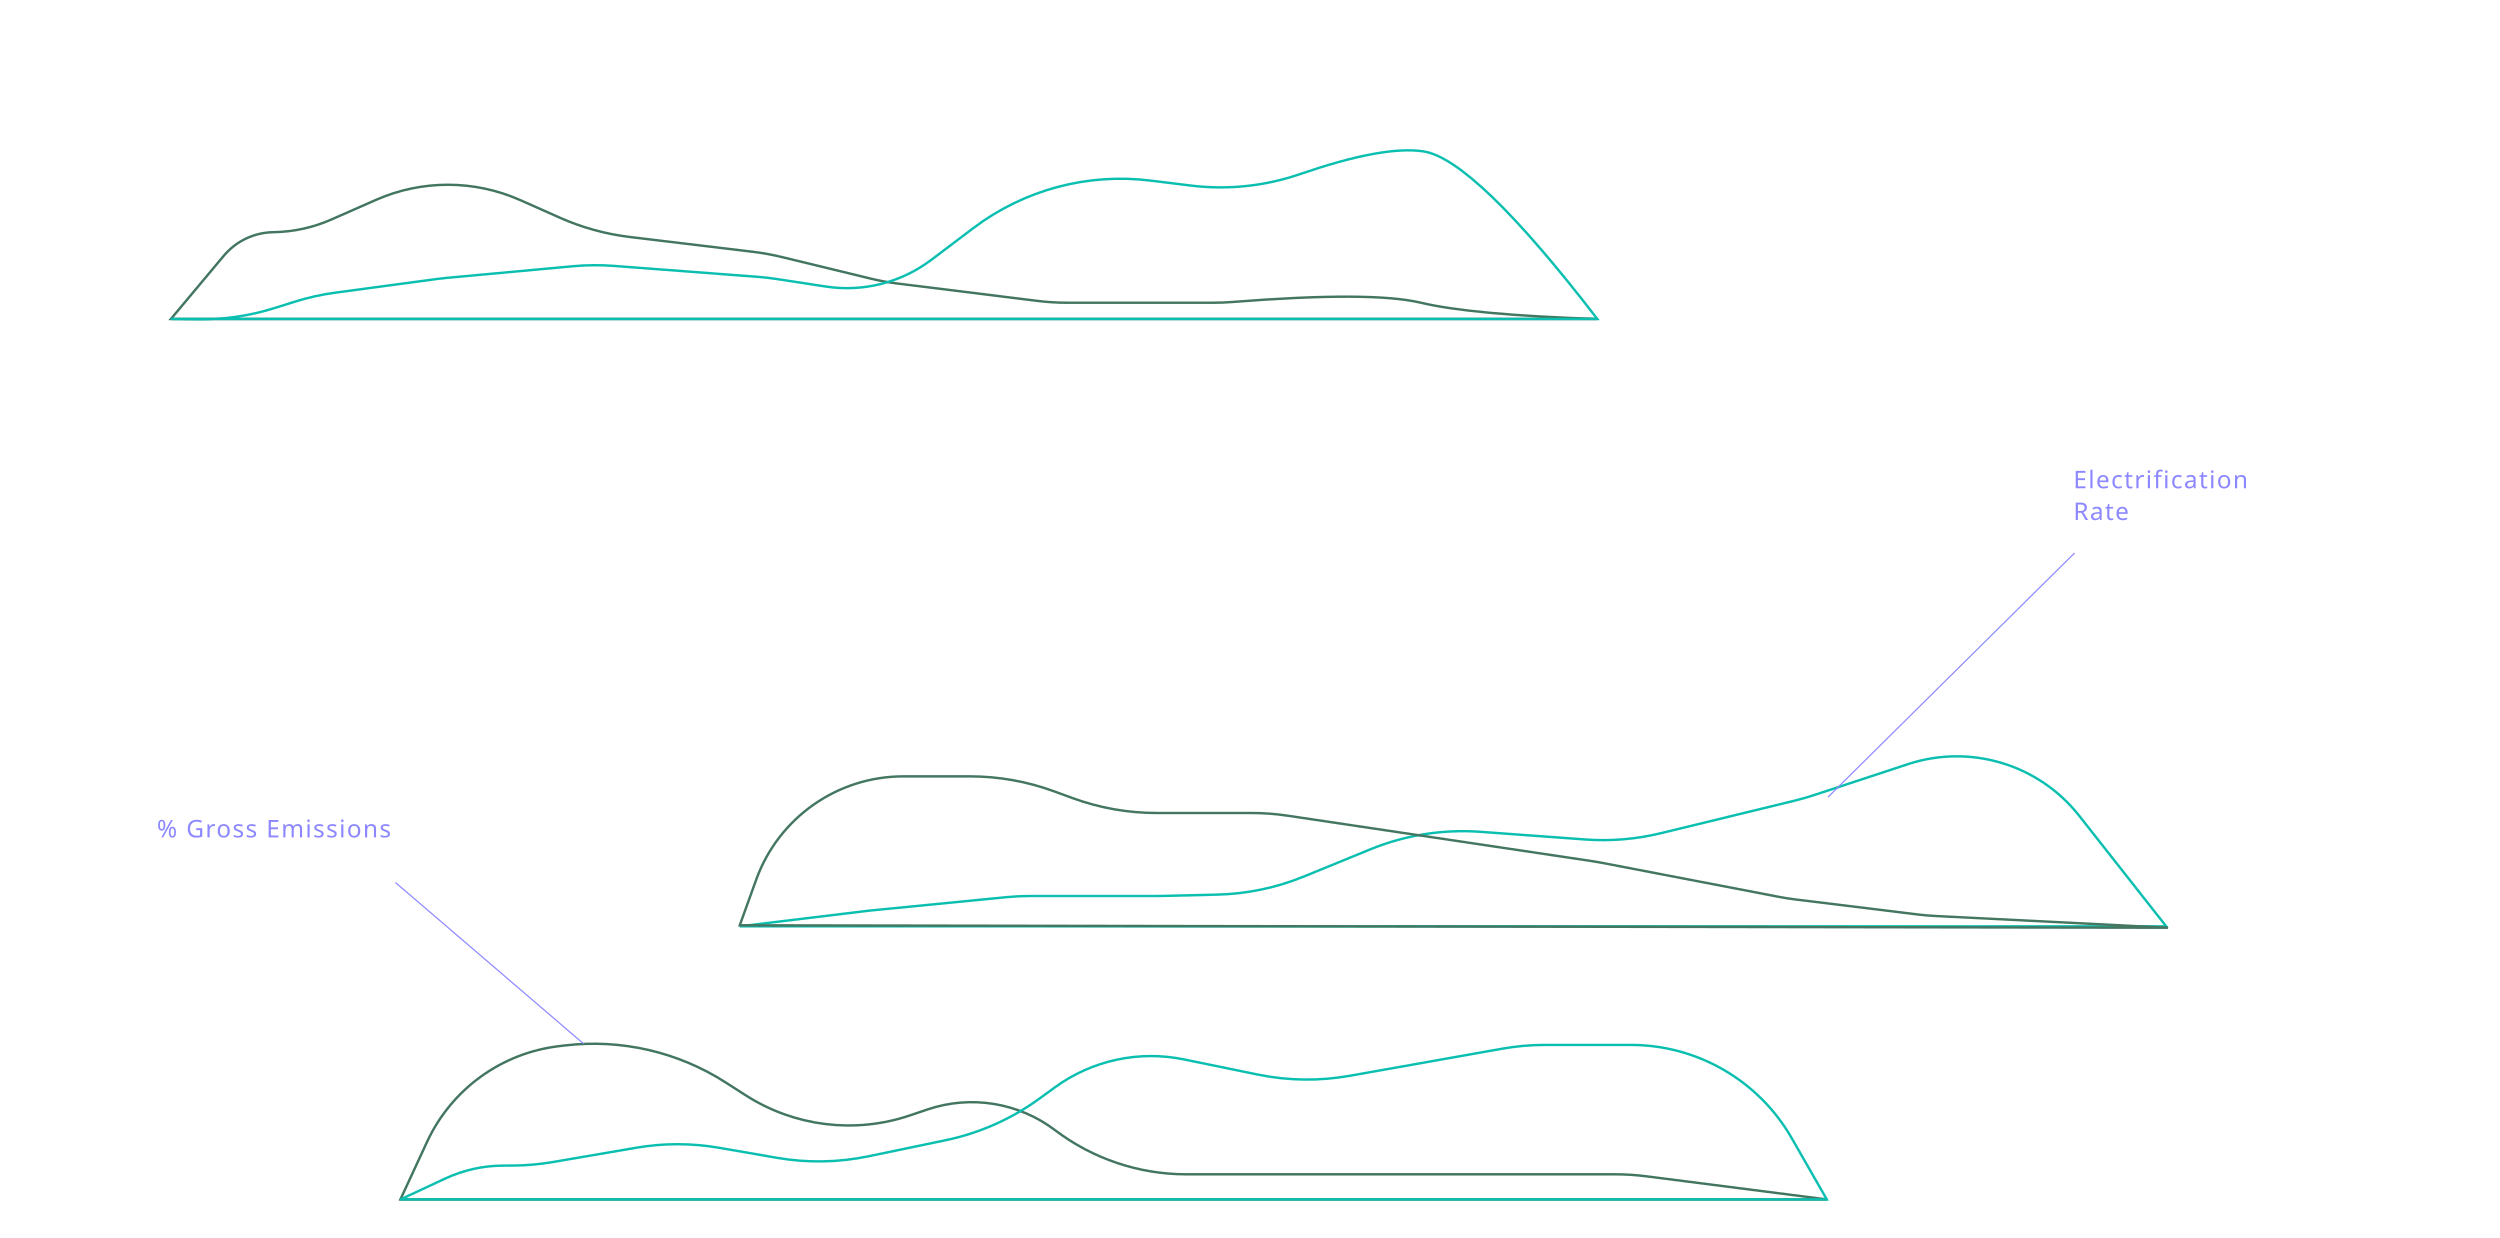
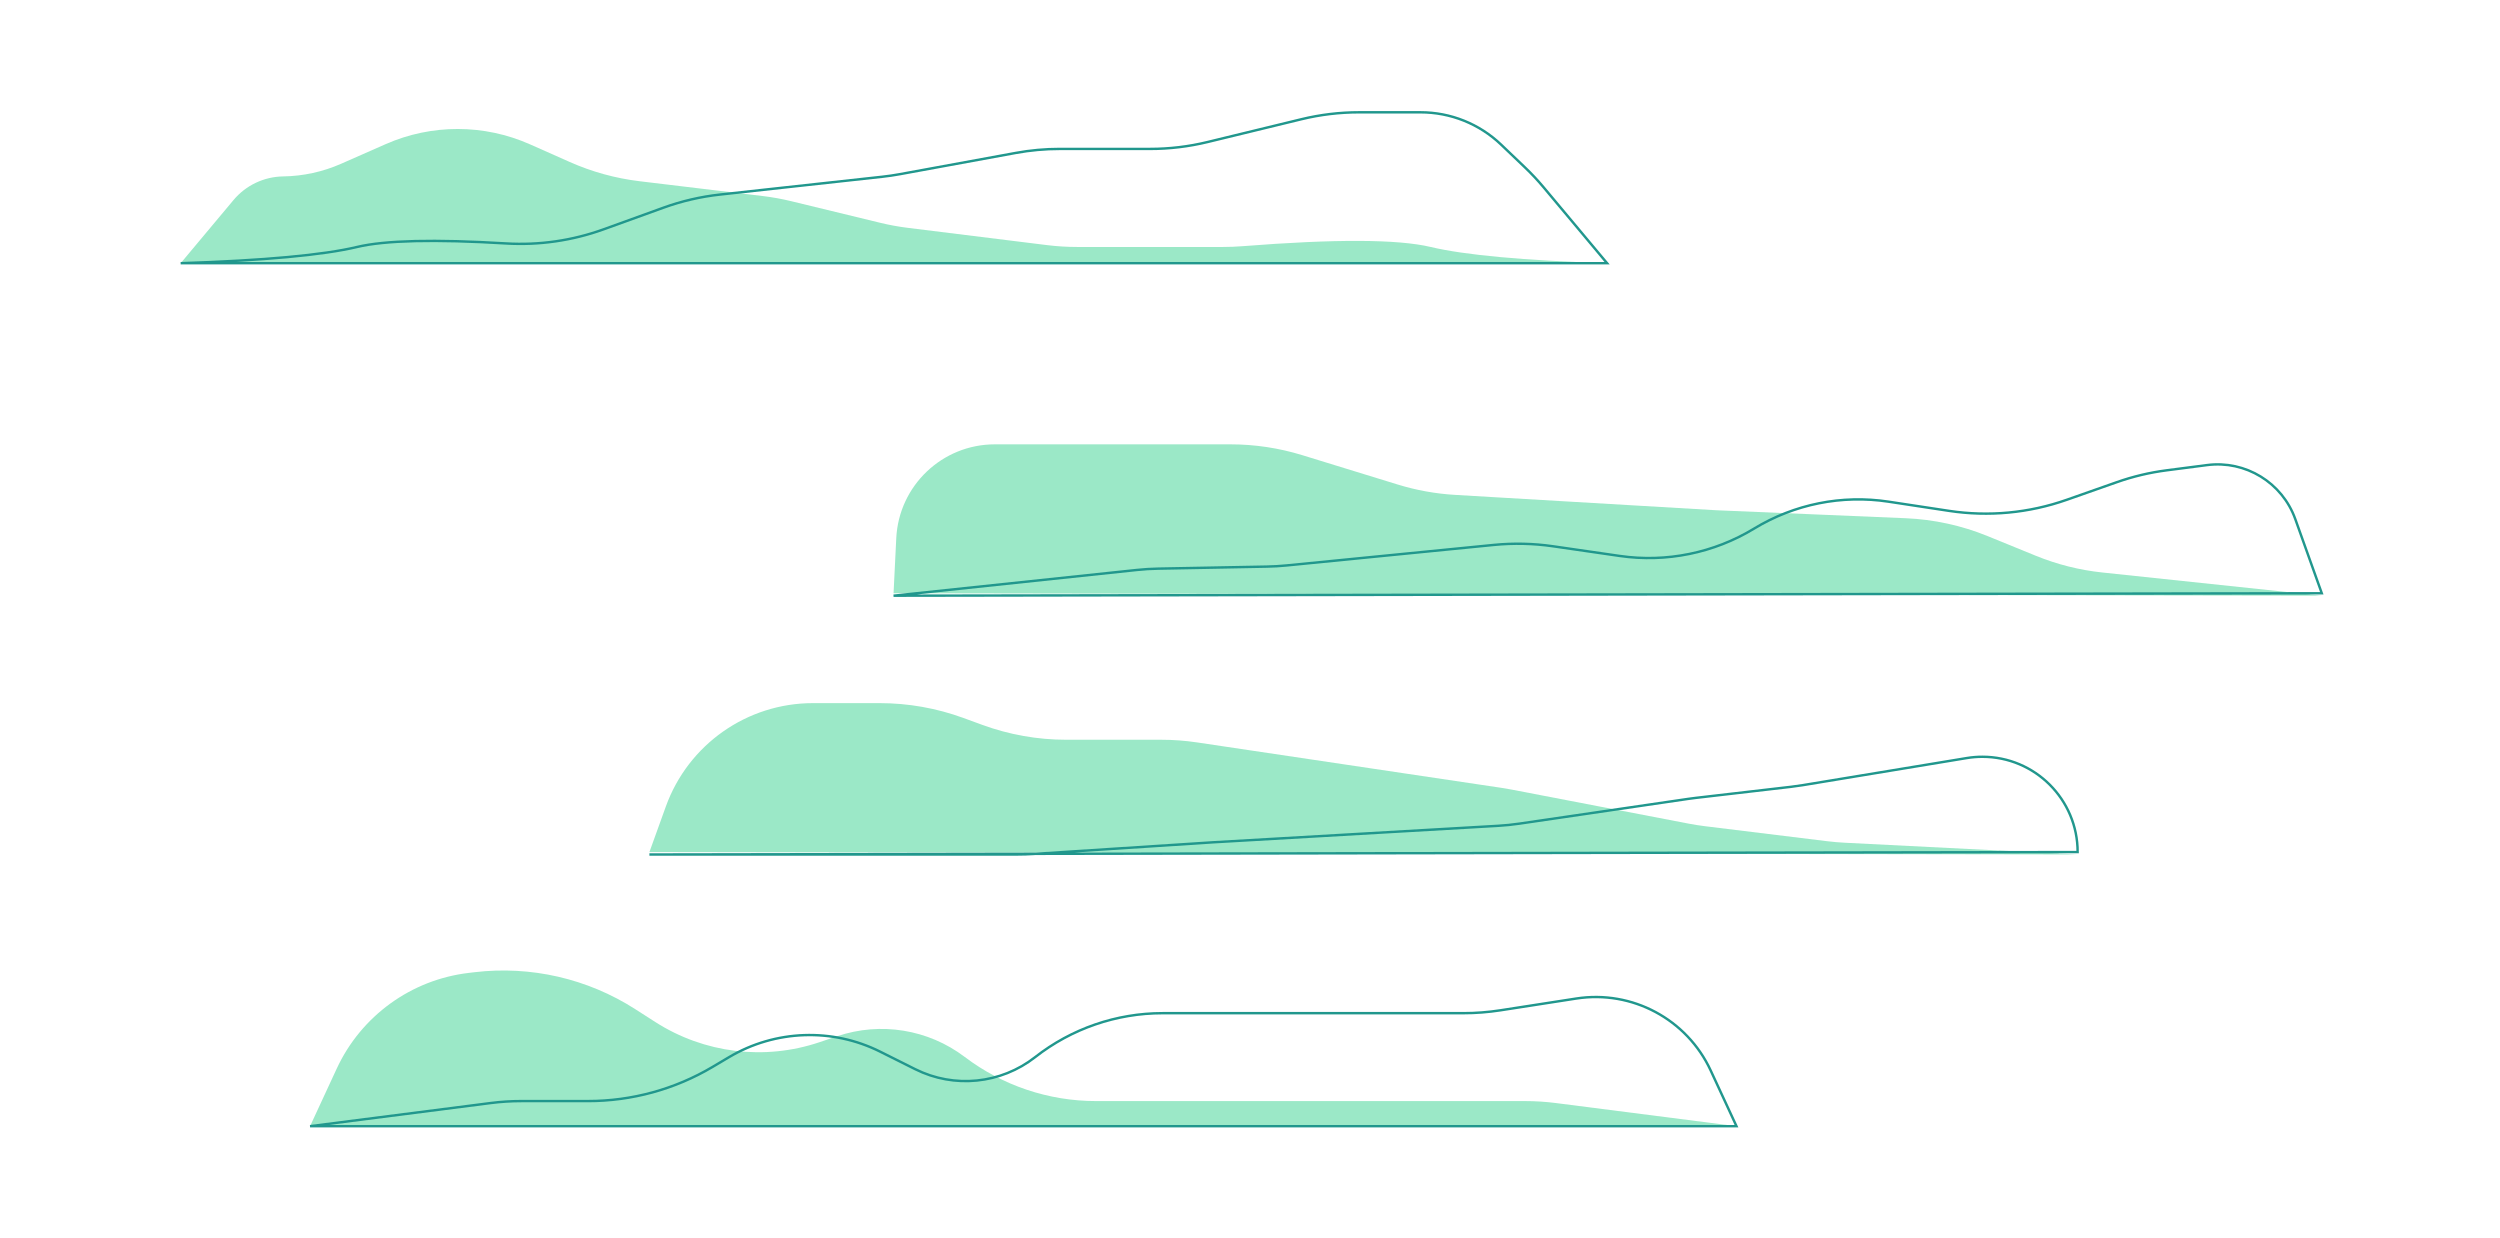
<svg xmlns="http://www.w3.org/2000/svg" width="1024px" height="507px" viewBox="0 0 1024 507" version="1.1">
  <g id="transition-path-1" stroke="none" stroke-width="1" fill="none" fill-rule="evenodd">
-     <g id="Group" transform="translate(303, 299)" stroke="#0BBFB0">
-       <path d="M0,80.421 L584.266,80.421 L548.666,35.168 C532.058,14.057 504.013,5.596 478.5,14 L439.783,26.754 C437.262,27.584 434.709,28.314 432.13,28.941 L377.265,42.287 C367.15,44.747 356.714,45.613 346.332,44.854 L303.423,41.714 C288.017,40.587 272.56,43.044 258.263,48.893 L231.058,60.022 C219.781,64.635 207.756,67.149 195.575,67.439 L173.19,67.972 C172.397,67.991 171.603,68 170.81,68 L118.906,68 C115.637,68 112.37,68.16 109.117,68.48 L54.121,73.89 C53.374,73.963 52.627,74.045 51.882,74.135 L0,80.421 L0,80.421 Z" id="Path-43" />
-     </g>
-     <g id="Group-2" transform="translate(164, 424)">
-       <path d="M0,67.292 L584.266,67.292 L510.333,57.812 C506.115,57.271 501.867,57 497.615,57 L443,57 L382,57 L321.927,57 C302.51,57 283.625,50.651 268.152,38.92 C253.236,27.611 233.686,24.428 215.953,30.422 L208.691,32.876 C186.181,40.485 161.433,37.45 141.427,24.628 L133.153,19.325 C113.657,6.83 90.429,1.489 67.434,4.212 L65,4.5 C41.385,7.296 20.912,22.144 10.917,43.722 L0,67.292 L0,67.292 Z" id="Path-43-Copy" stroke="#427660" />
-       <path d="M0,67.292 L584.266,67.292 L569.875,42.177 C556.346,18.565 531.213,4 504,4 L468.82,4 C462.951,4 457.094,4.517 451.316,5.544 L388.846,16.65 C376.395,18.863 363.637,18.695 351.249,16.154 L320.881,9.924 C302.482,6.15 283.345,10.291 268.152,21.334 L261.68,26.038 C250.227,34.363 237.136,40.161 223.274,43.048 L191.742,49.615 C179.41,52.183 166.704,52.399 154.292,50.249 L130.545,46.138 C119.298,44.19 107.801,44.183 96.551,46.115 L62.492,51.967 C57.084,52.896 51.609,53.378 46.122,53.409 L41.979,53.433 C33.817,53.478 25.762,55.287 18.364,58.734 L0,67.292 L0,67.292 Z" id="Path-43-Copy" stroke="#0BBFB0" />
-     </g>
-     <g id="Group-3" transform="translate(70, 61)">
-       <path d="M0,69.654 L584.266,69.654 C550.002,68.532 525.914,66.314 512,63 C498.535,59.793 472.816,59.69 434.841,62.689 C432.221,62.896 429.594,63 426.966,63 L367.178,63 C363.063,63 358.952,62.746 354.869,62.24 L297.834,55.165 C294.036,54.694 290.269,54.006 286.55,53.103 L250.069,44.246 C246.229,43.313 242.338,42.61 238.414,42.138 L187.998,36.075 C178.106,34.886 168.449,32.225 159.344,28.181 L143.104,20.968 C124.281,12.608 102.805,12.577 83.958,20.883 L65.703,28.928 C58.221,32.225 50.154,33.985 41.979,34.103 C34.114,34.216 26.69,37.751 21.643,43.783 L0,69.654 L0,69.654 Z" id="Path-43-Copy-2" stroke="#427660" />
-       <path d="M0,69.654 L584.266,69.654 C550.669,25.981 526.914,3.096 513,1 C502.126,-0.638 485.296,2.465 462.51,10.309 C448.127,15.26 432.804,16.865 417.707,15.001 L401.214,12.965 C375.423,9.781 349.406,16.761 328.673,32.428 L311.436,45.453 C299.095,54.779 283.507,58.715 268.219,56.367 L248.086,53.274 C245.566,52.887 243.032,52.597 240.489,52.403 L181.468,47.913 C175.884,47.489 170.275,47.534 164.699,48.048 L113.084,52.808 C111.695,52.936 110.308,53.093 108.926,53.279 L67.398,58.869 C61.809,59.622 56.294,60.846 50.912,62.528 L42.194,65.252 C32.128,68.398 21.628,69.931 11.083,69.796 L0,69.654 L0,69.654 Z" id="Path-43-Copy-2" stroke="#0BBFB0" />
-     </g>
-     <line x1="239" y1="427.5" x2="162" y2="361.5" id="line1" stroke="#8d88ff" stroke-width="0.5" />
-     <line x1="748.75" y1="326.5" x2="849.75" y2="226.5" id="line3" stroke="#8d88ff" stroke-width="0.5" />
-     <text id="Gross-Emissions-%" font-family="IBMPlexMono, IBM Plex Mono" font-size="10" font-weight="normal" letter-spacing="0.556" fill="#8d88ff">
-       <tspan x="64.276" y="343">% Gross Emissions</tspan>
-     </text>
-     <text id="Electrification-Rate" font-family="IBMPlexMono, IBM Plex Mono" font-size="10" font-weight="normal" letter-spacing="0.556" fill="#8d88ff">
-       <tspan x="849.25" y="200">Electrification </tspan>
-       <tspan x="849.25" y="213">Rate</tspan>
-     </text>
-     <path d="M303,379 L309.733,360.331 C318.894,334.93 342.998,318 370,318 L397.282,318 C409.003,318 420.632,320.061 431.64,324.088 L439.36,326.912 C450.368,330.939 461.997,333 473.718,333 L512.578,333 C517.519,333 522.453,333.366 527.34,334.096 L651.931,352.691 C653.31,352.897 654.685,353.132 656.054,353.395 L728.67,367.36 C730.889,367.786 733.123,368.138 735.366,368.413 L785.439,374.563 C787.812,374.854 790.195,375.06 792.584,375.181 L888,380 L888,380 L303,379 Z" id="Path-19" stroke="#447761" />
+     <path d="M127,461.292 L711.266,461.292 L637.333,451.812 C633.115,451.271 628.867,451 624.615,451 L570,451 L509,451 L448.927,451 C429.51,451 410.625,444.651 395.152,432.92 C380.236,421.611 360.686,418.428 342.953,424.422 L335.691,426.876 C313.181,434.485 288.433,431.45 268.427,418.628 L260.153,413.325 C240.657,400.83 217.429,395.489 194.434,398.212 L192,398.5 C168.385,401.296 147.912,416.144 137.917,437.722 L127,461.292 L127,461.292 Z" id="Path-43-Copy" fill="#9BE8C7" />
+     <path d="M74,107.812 L658.266,107.812 C624.002,106.69 599.914,104.472 586,101.158 C572.535,97.952 546.816,97.848 508.841,100.848 C506.221,101.055 503.594,101.158 500.966,101.158 L441.178,101.158 C437.063,101.158 432.952,100.904 428.869,100.398 L371.834,93.324 C368.036,92.853 364.269,92.164 360.55,91.261 L324.069,82.404 C320.229,81.472 316.338,80.768 312.414,80.296 L261.998,74.234 C252.106,73.044 242.449,70.384 233.344,66.34 L217.104,59.127 C198.281,50.766 176.805,50.735 157.958,59.041 L139.703,67.086 C132.221,70.384 124.154,72.143 115.979,72.261 C108.114,72.375 100.69,75.909 95.643,81.942 L74,107.812 L74,107.812 Z" id="Path-43-Copy-2" fill="#9BE8C7" />
+     <path d="M266,349 L272.733,330.331 C281.894,304.93 305.998,288 333,288 L360.282,288 C372.003,288 383.632,290.061 394.64,294.088 L402.36,296.912 C413.368,300.939 424.997,303 436.718,303 L475.578,303 C480.519,303 485.453,303.366 490.34,304.096 L614.931,322.691 C616.31,322.897 617.685,323.132 619.054,323.395 L691.67,337.36 C693.889,337.786 696.123,338.138 698.366,338.413 L748.439,344.563 C750.812,344.854 753.195,345.06 755.584,345.181 L851,350 L851,350 L266,349 Z" id="Path-19" fill="#9BE8C7" />
+     <path d="M366,243 L367.109,220.454 C368.168,198.917 385.938,182 407.5,182 L446,182 L503.963,182 C513.932,182 523.844,183.491 533.372,186.422 L572.488,198.458 C580.135,200.811 588.037,202.237 596.024,202.707 L702.168,208.951 C702.723,208.984 703.278,209.012 703.833,209.035 L780.569,212.266 C792.103,212.752 803.465,215.231 814.152,219.593 L833.851,227.633 C842.573,231.193 851.755,233.503 861.123,234.494 L951,244 L951,244 L366,243 Z" id="Path-19-Copy" fill="#9BE8C7" />
+     <path d="M74,107.812 L658.266,107.812 C624.002,106.69 599.914,104.472 586,101.158 C574.549,98.431 554.234,97.948 525.055,99.71 C511.454,100.532 497.829,98.565 485.015,93.93 L460.497,85.062 C453.036,82.364 445.281,80.563 437.394,79.697 L370.846,72.393 C368.46,72.131 366.084,71.783 363.723,71.351 L316.208,62.639 C310.259,61.549 304.223,61 298.175,61 L261.244,61 C253.287,61 245.358,60.05 237.627,58.171 L199.189,48.829 C191.457,46.95 183.529,46 175.572,46 L150.403,46 C138.12,46 126.31,50.735 117.429,59.22 L107.629,68.583 C104.94,71.152 102.396,73.869 100.009,76.722 L74,107.812 L74,107.812 Z" id="Path-43-Copy-2" stroke="#21978D" transform="translate(366.1329, 76.90597) scale(-1, 1) translate(-366.1329, -76.90597) " />
+     <path d="M366,243 L376.843,212.64 C382.188,197.674 397.24,188.457 413,190.5 L429.578,192.649 C436.507,193.547 443.323,195.169 449.913,197.488 L470.462,204.718 C485.917,210.156 502.472,211.713 518.67,209.253 L543.497,205.481 C562.556,202.586 582.027,206.487 598.5,216.5 C614.984,226.52 634.442,230.487 653.533,227.72 L680.936,223.748 C688.949,222.587 697.074,222.403 705.131,223.201 L790.026,231.607 C792.674,231.869 795.332,232.025 797.993,232.075 L842.672,232.918 C845.556,232.973 848.436,233.152 851.304,233.455 L951,244 L951,244 L366,243 Z" id="Path-19-Copy" stroke="#21978D" transform="translate(658.5, 215.5) scale(-1, 1) translate(-658.5, -215.5) " />
+     <path d="M266,349 C266,327.448 283.471,309.976 305.024,309.976 C307.155,309.976 309.282,310.151 311.385,310.498 L378.633,321.609 C380.211,321.87 381.795,322.092 383.383,322.277 L422.516,326.827 C423.505,326.942 424.493,327.072 425.478,327.217 L494.652,337.362 C497.549,337.787 500.464,338.085 503.388,338.254 L619.648,344.98 C619.883,344.993 620.117,345.008 620.352,345.023 L693.763,349.79 C695.921,349.93 698.082,350 700.243,350 L752,350 L851,350 L851,350 L266,349 Z" id="Path-19" stroke="#21978D" transform="translate(558.5, 326.5) scale(-1, 1) translate(-558.5, -326.5) " />
+     <path d="M127,461.292 L711.266,461.292 L637.333,451.812 C633.115,451.271 628.867,451 624.615,451 L597.411,451 C579.468,451 561.855,446.172 546.421,437.023 L539.633,433 C520.705,421.78 497.372,420.947 477.692,430.787 L463.389,437.939 C447.434,445.916 428.313,443.993 414.266,433 C399.363,421.337 380.984,415 362.06,415 L305.266,415 L238.985,415 C233.846,415 228.716,414.604 223.638,413.815 L192.633,409 C169.759,405.447 147.297,417.471 137.568,438.475 L127,461.292 L127,461.292 Z" id="Path-43-Copy" stroke="#21978D" transform="translate(419.1329, 432.1458) scale(-1, 1) translate(-419.1329, -432.1458) " />
  </g>
</svg>
